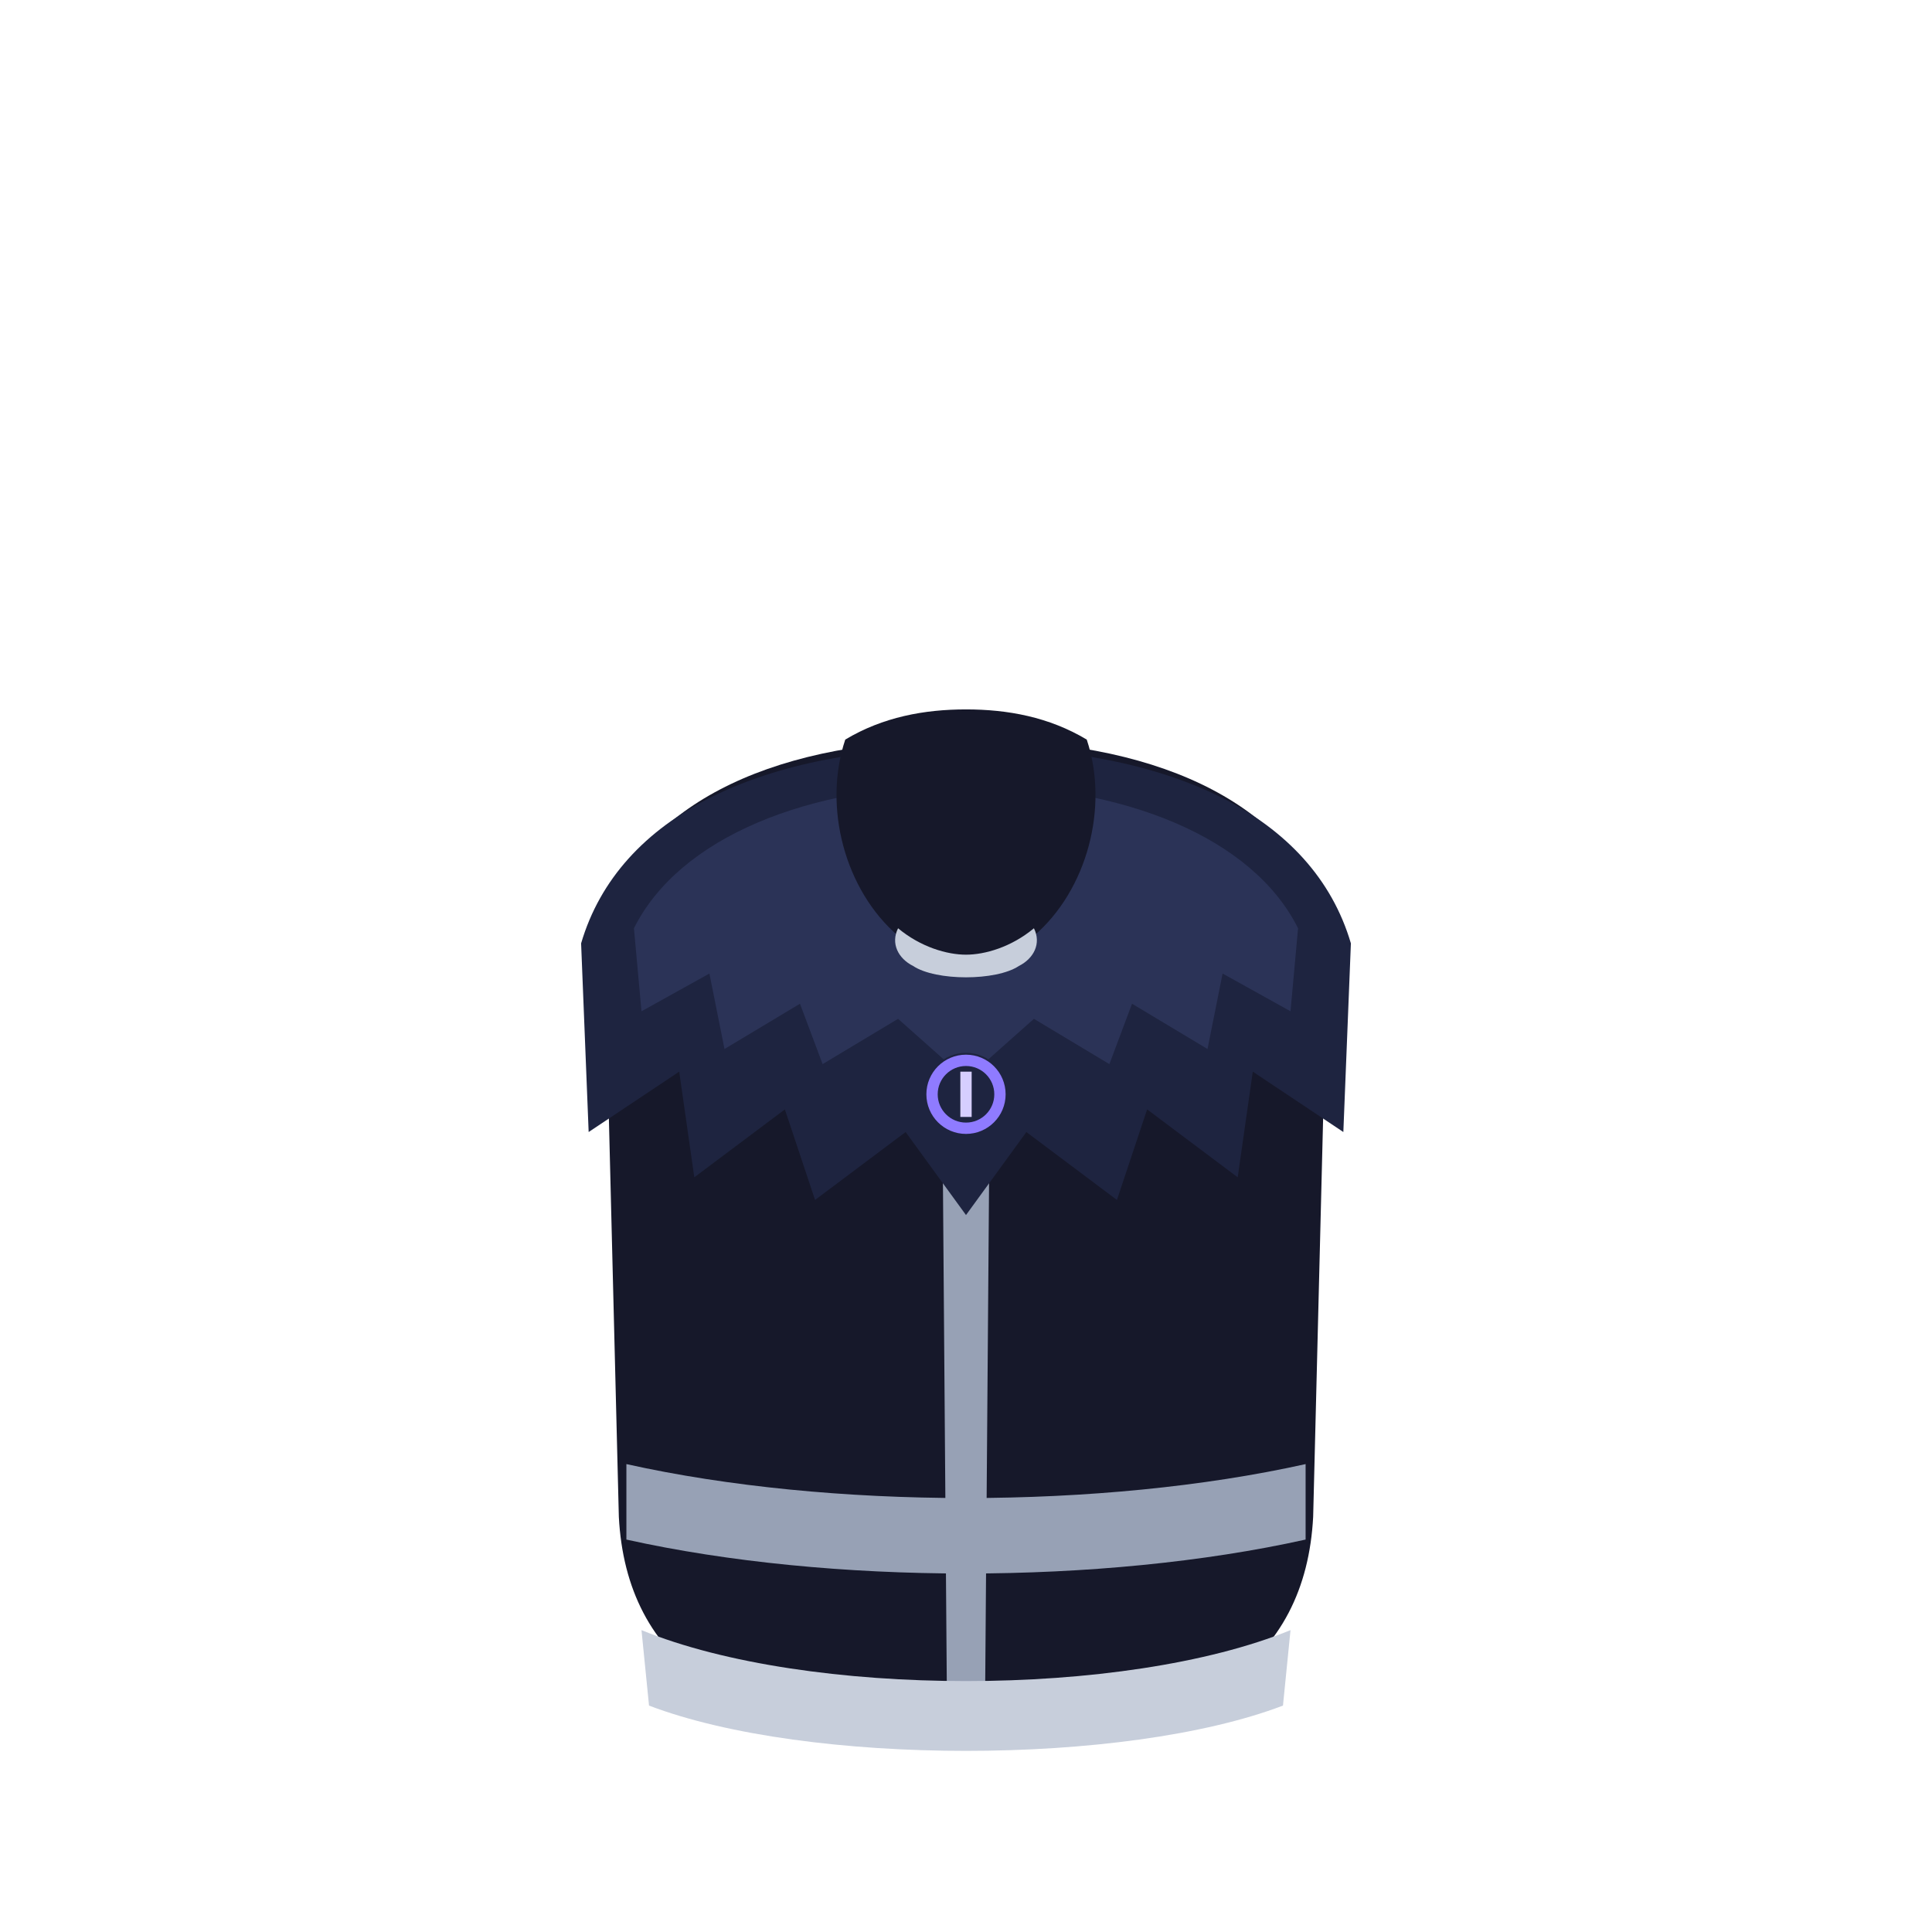
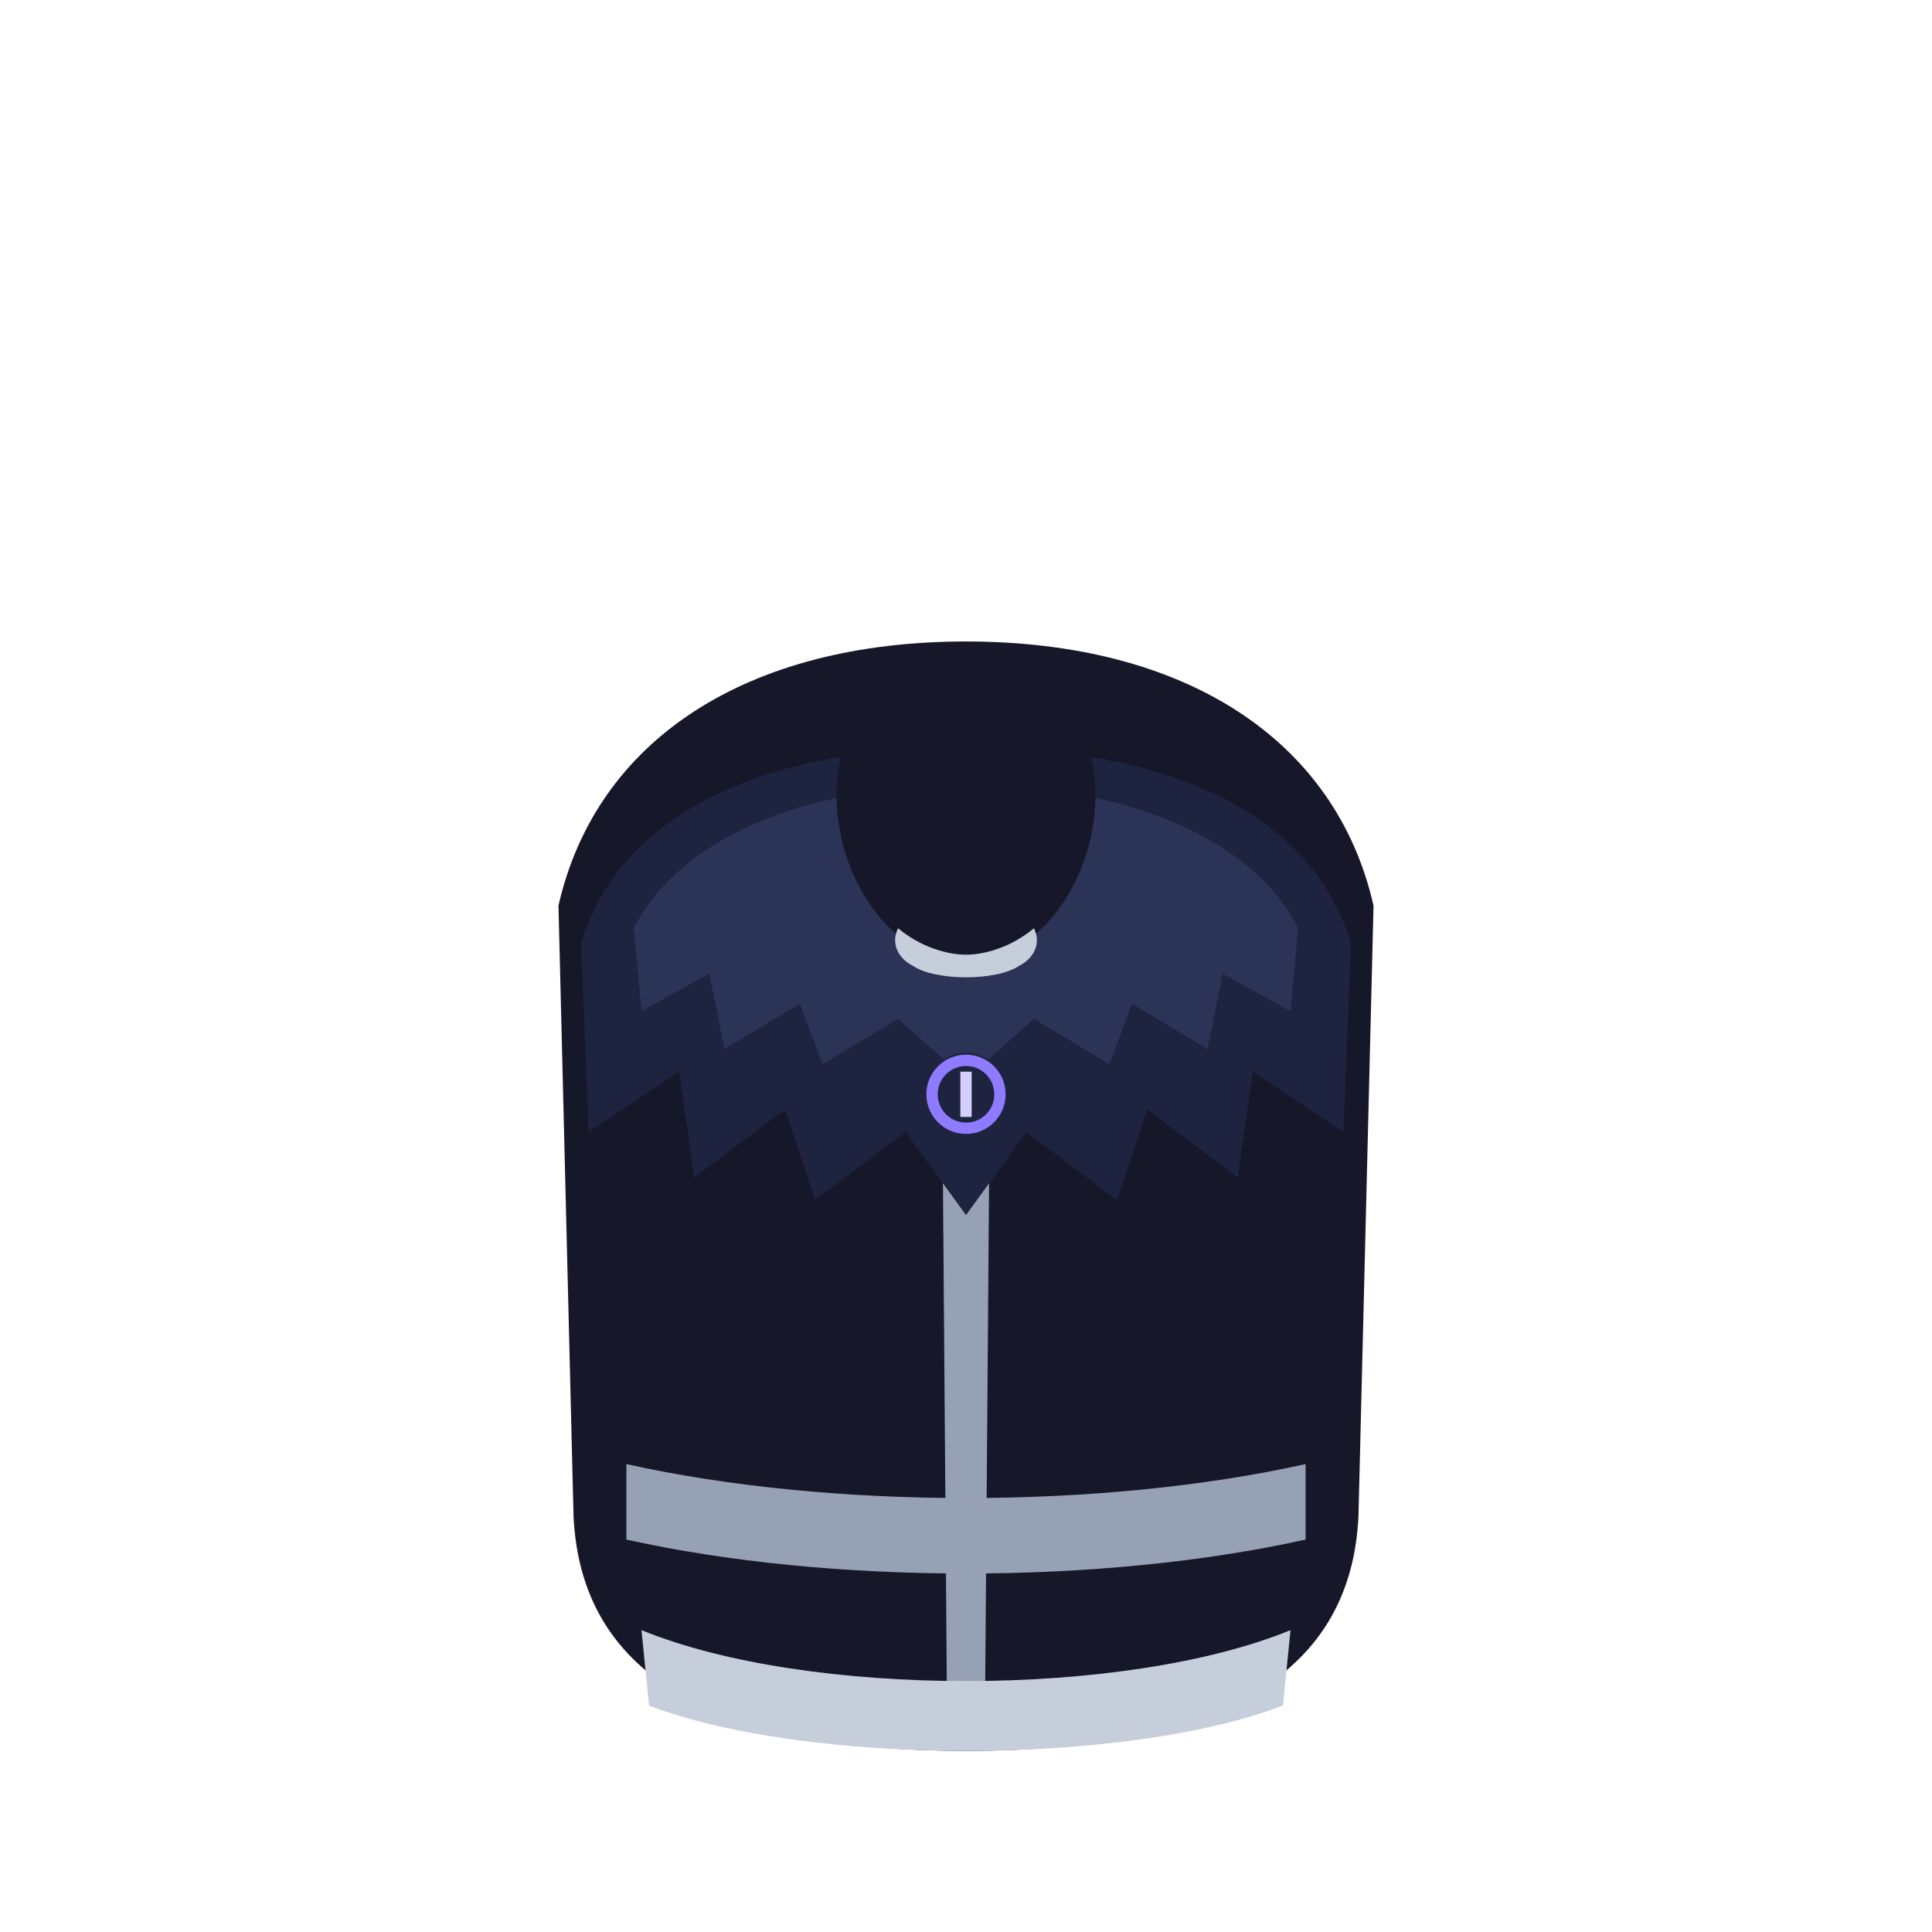
<svg xmlns="http://www.w3.org/2000/svg" viewBox="0 0 512 512" width="512" height="512">
-   <path d="M160 242 C172 212 206 196 256 196 C306 196 340 212 352 242 L348 402 C346 440 318 462 256 462 C194 462 166 440 164 402 Z" fill="#16182A" />
+   <path d="M148 240 C158 196 198 170 256 170 C314 170 354 196 364 240 L360 402 C358 442 326 464 256 464 C186 464 154 442 152 402 Z" fill="#16182A" />
  <path d="M249 198 L263 198 L261 458 L251 458 Z" fill="#97A1B5" />
  <path d="M154 250 C164 216 202 198 256 198 C310 198 348 216 358 250 L356 300 L332 284 L328 312 L304 294 L296 318 L272 300 L256 322 L240 300 L216 318 L208 294 L184 312 L180 284 L156 300 Z" fill="#1E2440" />
  <path d="M168 246 C180 222 214 208 256 208 C298 208 332 222 344 246 L342 268 L324 258 L320 278 L300 266 L294 282 L274 270 L256 286 L238 270 L218 282 L212 266 L192 278 L188 258 L170 268 Z" fill="#2B3357" />
  <path d="M224 196 C234 190 245 188 256 188 C267 188 278 190 288 196 C294 214 288 236 274 248 C267 254 261 256 256 256 C251 256 245 254 238 248 C224 236 218 214 224 196 Z" fill="#16182A" />
  <path d="M238 246 C244 251 251 253 256 253 C261 253 268 251 274 246 C276 250 274 254 270 256 C264 260 248 260 242 256 C238 254 236 250 238 246 Z" fill="#C7CEDB" />
  <circle cx="256" cy="290" r="11" fill="#1E2440" />
  <circle cx="256" cy="290" r="9" fill="none" stroke="#8F7BFF" stroke-width="3" />
  <path d="M256 284 L256 296" stroke="#D6CEFF" stroke-width="3" fill="none" />
  <path d="M166 388 C220 400 292 400 346 388 L346 408 C292 420 220 420 166 408 Z" fill="#97A1B5" />
  <path d="M170 432 C214 450 298 450 342 432 L340 452 C298 468 214 468 172 452 Z" fill="#C7CEDB" />
</svg>
